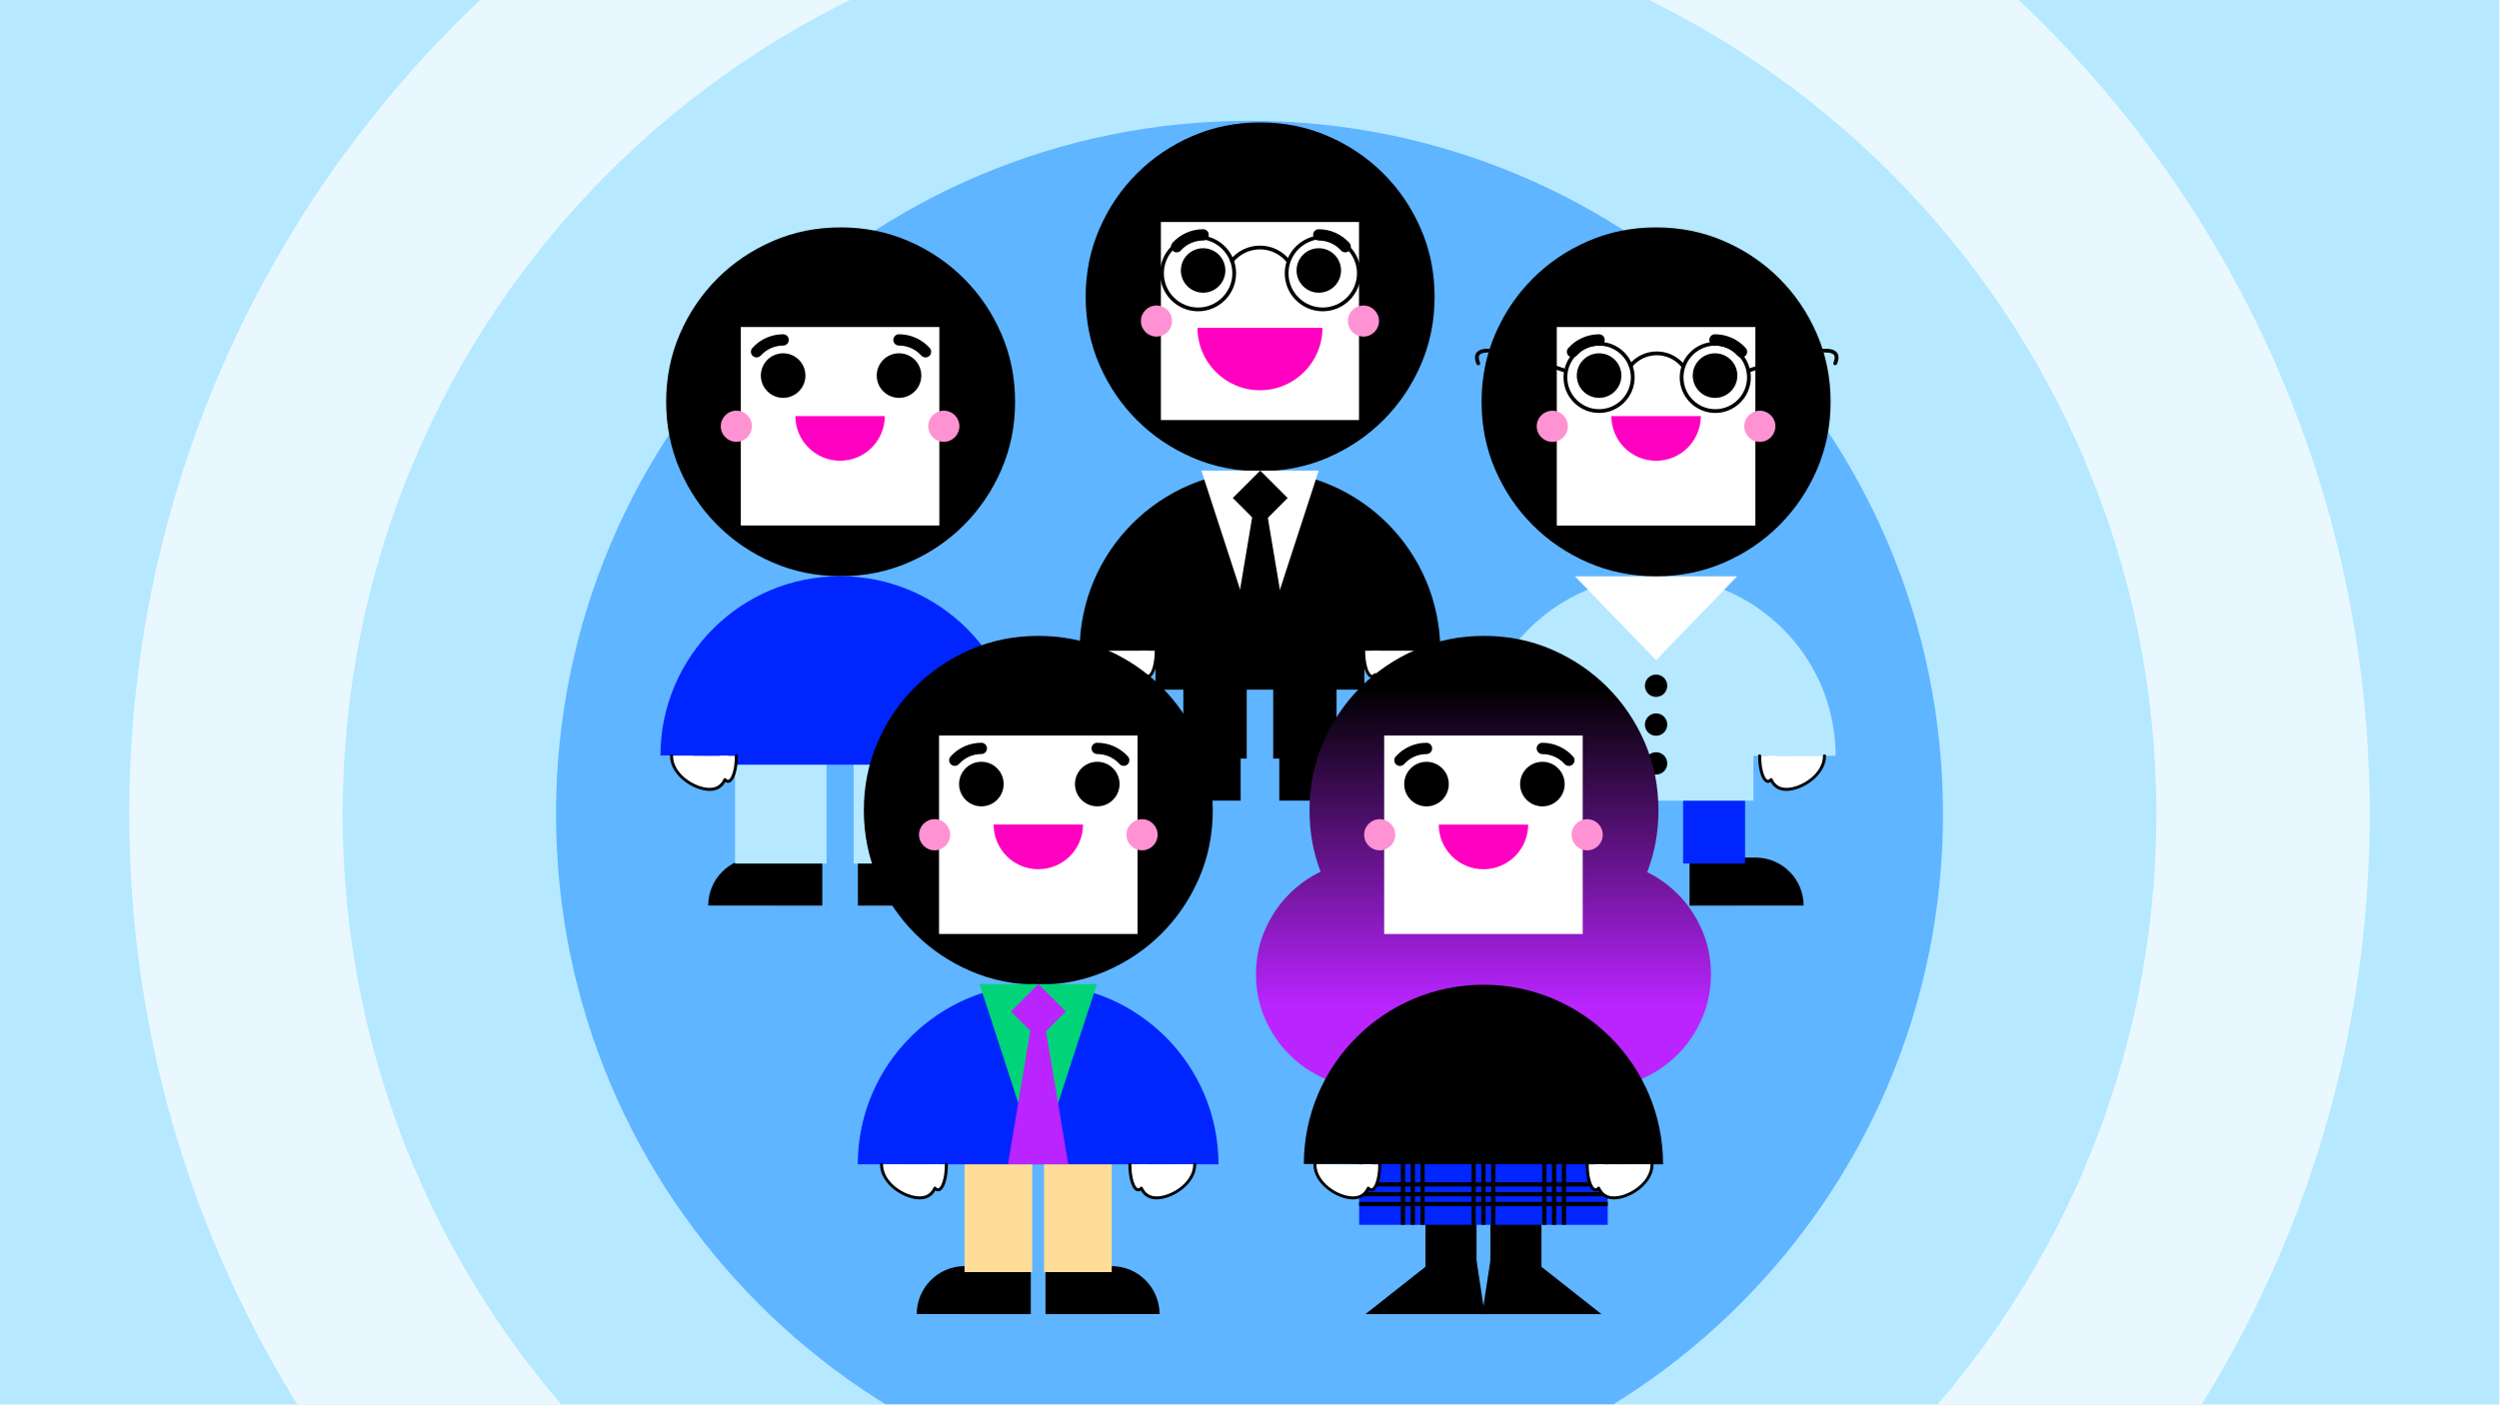
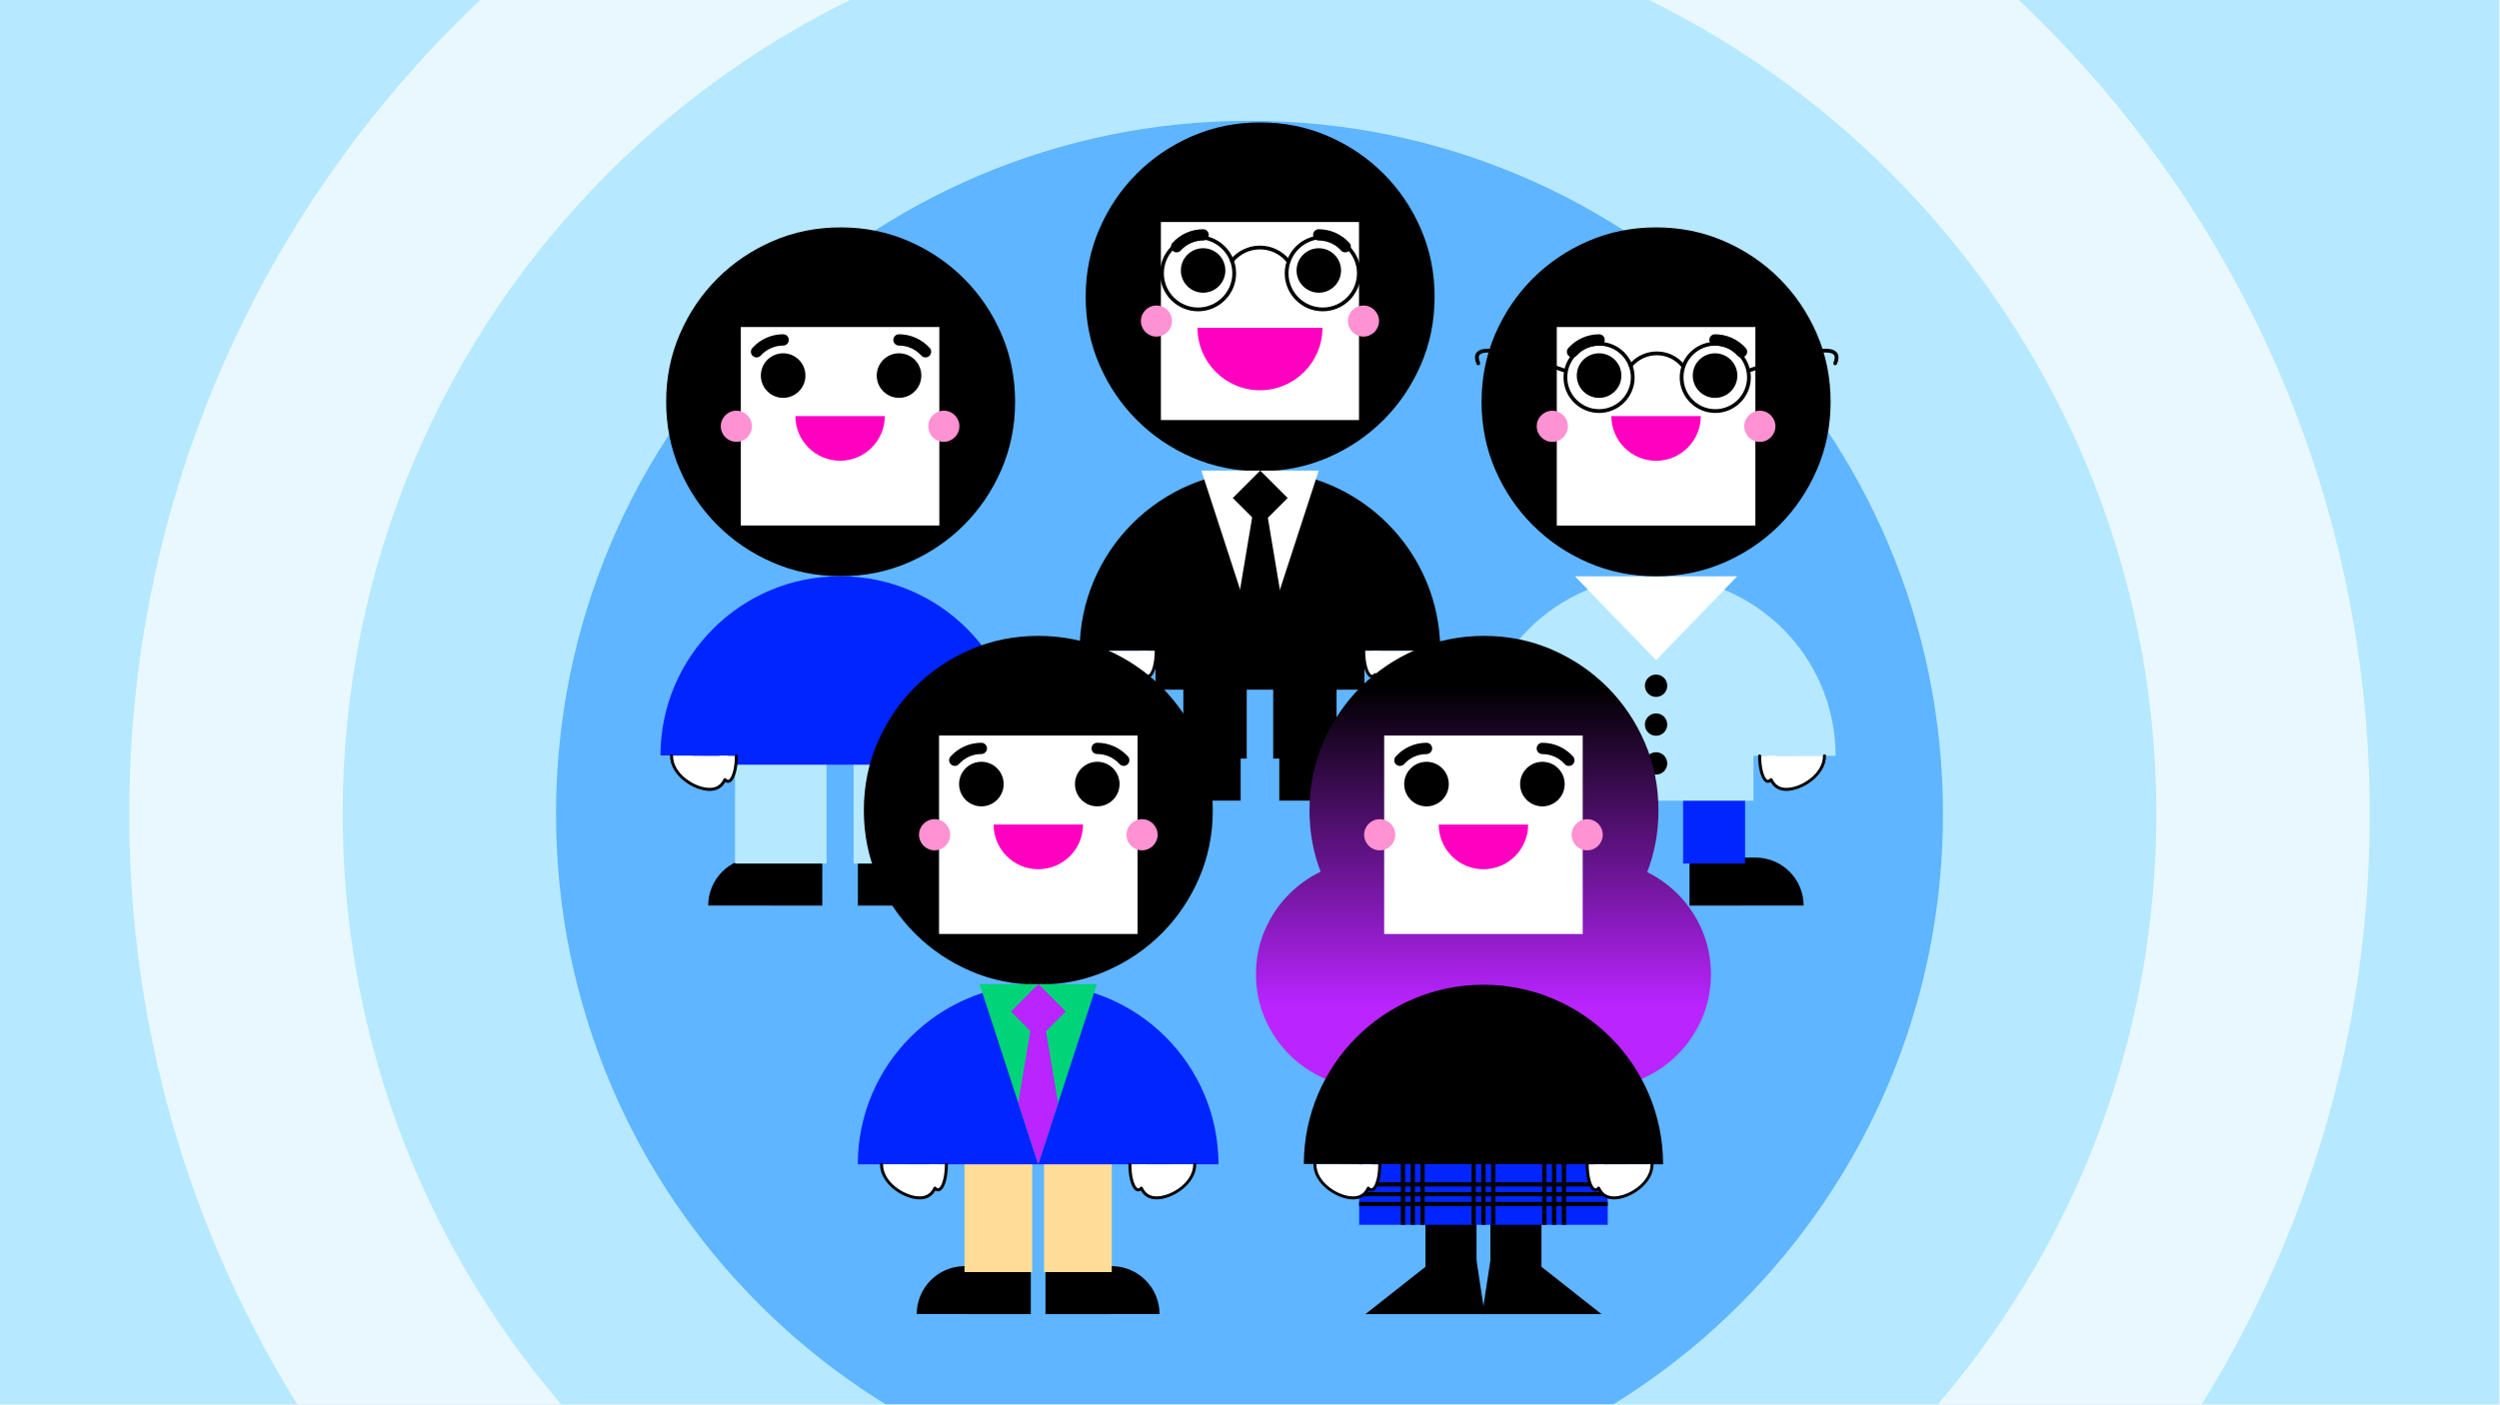
<svg xmlns="http://www.w3.org/2000/svg" width="290" height="163" viewBox="0 0 290 163" fill="none">
-   <g clip-path="url(#clip0_735_49176)">
+   <g clip-path="url(#clip0_842_44093)">
    <path d="M290 0H0V163H290V0Z" fill="#B6E9FF" />
    <path d="M145 224.5C216.797 224.5 275 166.297 275 94.5C275 22.703 216.797 -35.5 145 -35.5C73.203 -35.5 15 22.703 15 94.5C15 166.297 73.203 224.5 145 224.5Z" fill="#E9F8FF" />
    <path d="M145 199.738C203.122 199.738 250.238 152.621 250.238 94.5C250.238 36.379 203.122 -10.738 145 -10.738C86.879 -10.738 39.762 36.379 39.762 94.5C39.762 152.621 86.879 199.738 145 199.738Z" fill="#B6E9FF" />
    <path d="M145 174.976C189.446 174.976 225.476 138.946 225.476 94.5C225.476 50.054 189.446 14.024 145 14.024C100.554 14.024 64.524 50.054 64.524 94.5C64.524 138.946 100.554 174.976 145 174.976Z" fill="#5FB5FF" />
    <path d="M95.422 99.551H87.658V99.553C84.629 99.608 82.19 102.076 82.184 105.117L95.422 105.128C95.422 105.124 95.422 105.121 95.422 105.117H95.422V99.551Z" fill="black" />
    <path d="M99.559 99.551H107.324V99.553C110.352 99.608 112.792 102.076 112.797 105.117L99.559 105.128C99.559 105.124 99.559 105.121 99.559 105.117H99.559V99.551Z" fill="black" />
    <path d="M95.916 86.336H85.297V100.245H95.916V86.336Z" fill="#B6E9FF" />
    <path d="M109.681 86.336H99.062V100.245H109.681V86.336Z" fill="#B6E9FF" />
    <path d="M114.547 86.336H80.434V88.768H114.547V86.336Z" fill="#0025FF" />
    <path d="M105.454 27.995C107.9 29.06 110.04 30.511 111.874 32.349C113.708 34.186 115.154 36.329 116.214 38.778C117.273 41.227 117.801 43.855 117.798 46.662C117.796 49.47 117.261 52.097 116.198 54.544C115.133 56.99 113.682 59.13 111.845 60.964C110.007 62.798 107.864 64.245 105.415 65.304C102.966 66.363 100.338 66.891 97.531 66.888C94.724 66.885 92.096 66.352 89.65 65.287C87.203 64.224 85.063 62.772 83.229 60.934C81.395 59.097 79.949 56.954 78.89 54.505C77.83 52.056 77.302 49.428 77.305 46.621C77.308 43.813 77.841 41.187 78.906 38.739C79.97 36.293 81.421 34.153 83.259 32.319C85.097 30.485 87.239 29.039 89.689 27.979C92.137 26.92 94.765 26.392 97.572 26.395C100.38 26.397 103.007 26.931 105.454 27.995Z" fill="black" />
    <path d="M109.007 37.961H85.969V60.999H109.007V37.961Z" fill="white" />
    <path d="M92.301 48.299C92.303 51.163 94.626 53.483 97.49 53.483C100.354 53.483 102.676 51.163 102.679 48.299H92.301Z" fill="#FF00C1" />
    <path d="M109.527 51.288C110.526 51.288 111.335 50.479 111.335 49.48C111.335 48.481 110.526 47.672 109.527 47.672C108.528 47.672 107.719 48.481 107.719 49.48C107.719 50.479 108.528 51.288 109.527 51.288Z" fill="#FF92D2" />
    <path d="M85.453 51.288C86.451 51.288 87.261 50.479 87.261 49.48C87.261 48.481 86.451 47.672 85.453 47.672C84.454 47.672 83.644 48.481 83.644 49.48C83.644 50.479 84.454 51.288 85.453 51.288Z" fill="#FF92D2" />
    <path d="M90.88 46.184C92.309 46.184 93.467 45.025 93.467 43.597C93.467 42.168 92.309 41.01 90.88 41.01C89.451 41.01 88.293 42.168 88.293 43.597C88.293 45.025 89.451 46.184 90.88 46.184Z" fill="black" />
    <path d="M104.329 46.184C105.758 46.184 106.916 45.025 106.916 43.597C106.916 42.168 105.758 41.01 104.329 41.01C102.9 41.01 101.742 42.168 101.742 43.597C101.742 45.025 102.9 46.184 104.329 46.184Z" fill="black" />
    <path d="M87.798 41.49C87.641 41.49 87.484 41.434 87.359 41.322C87.089 41.079 87.066 40.664 87.309 40.394C88.218 39.381 89.519 38.801 90.879 38.801C91.242 38.801 91.536 39.095 91.536 39.458C91.536 39.821 91.242 40.115 90.879 40.115C89.891 40.115 88.947 40.537 88.287 41.272C88.157 41.416 87.978 41.49 87.798 41.49Z" fill="black" />
    <path d="M107.402 41.49C107.222 41.49 107.043 41.416 106.913 41.272C106.253 40.537 105.308 40.115 104.321 40.115C103.958 40.115 103.664 39.821 103.664 39.458C103.664 39.095 103.958 38.801 104.321 38.801C105.681 38.801 106.982 39.381 107.891 40.394C108.134 40.664 108.111 41.079 107.841 41.322C107.716 41.434 107.559 41.49 107.402 41.49Z" fill="black" />
    <path d="M118.334 87.736C118.335 76.232 109.017 66.9 97.511 66.889C86.005 66.877 76.667 76.189 76.644 87.693L118.334 87.736Z" fill="#0025FF" />
    <path d="M77.926 87.734C77.926 89.886 80.517 91.632 82.342 91.634C84.167 91.636 84.533 89.894 84.537 87.742L77.926 87.734Z" fill="white" />
    <path d="M83.504 87.736C83.504 89.373 83.94 90.7 84.478 90.702C85.016 90.703 85.453 89.379 85.454 87.742L83.504 87.736Z" fill="white" />
    <path d="M117.052 87.734C117.053 89.886 114.461 91.632 112.636 91.634C110.812 91.636 110.445 89.894 110.441 87.742L117.052 87.734Z" fill="white" />
    <path d="M111.477 87.736C111.477 89.373 111.042 90.7 110.503 90.702C109.965 90.703 109.528 89.379 109.527 87.742L111.477 87.736Z" fill="white" />
    <path d="M82.348 91.808C82.347 91.808 82.345 91.808 82.344 91.808C80.538 91.806 77.754 90.056 77.754 87.734C77.754 87.638 77.832 87.561 77.928 87.561C78.024 87.561 78.101 87.638 78.101 87.734C78.101 89.858 80.675 91.459 82.344 91.46C82.345 91.46 82.347 91.46 82.348 91.46C83.12 91.46 83.649 91.121 83.966 90.424C83.99 90.37 84.041 90.332 84.1 90.324C84.159 90.316 84.218 90.339 84.257 90.384C84.312 90.45 84.395 90.528 84.478 90.528C84.478 90.528 84.479 90.528 84.479 90.528C84.535 90.528 84.596 90.496 84.66 90.432C84.958 90.135 85.279 89.167 85.28 87.742C85.28 87.646 85.358 87.569 85.454 87.569C85.454 87.569 85.454 87.569 85.454 87.569C85.55 87.569 85.628 87.647 85.628 87.742C85.627 89.09 85.343 90.242 84.905 90.678C84.774 90.809 84.63 90.876 84.479 90.876C84.478 90.876 84.478 90.876 84.477 90.876C84.373 90.875 84.272 90.843 84.176 90.778C83.79 91.462 83.177 91.808 82.348 91.808Z" fill="black" />
    <path d="M112.635 91.808C111.807 91.808 111.193 91.462 110.808 90.778C110.711 90.843 110.593 90.878 110.504 90.876C110.353 90.876 110.209 90.809 110.078 90.678C109.64 90.242 109.356 89.09 109.355 87.742C109.355 87.647 109.433 87.569 109.529 87.569C109.529 87.569 109.529 87.569 109.529 87.569C109.625 87.569 109.703 87.646 109.703 87.742C109.704 89.167 110.025 90.135 110.323 90.432C110.387 90.496 110.448 90.528 110.504 90.528C110.504 90.528 110.505 90.528 110.505 90.528C110.588 90.528 110.671 90.45 110.726 90.384C110.764 90.338 110.823 90.315 110.883 90.324C110.942 90.332 110.993 90.37 111.017 90.424C111.334 91.121 111.863 91.46 112.635 91.46C112.637 91.46 112.638 91.46 112.639 91.46C114.308 91.459 116.882 89.858 116.882 87.734C116.882 87.638 116.96 87.561 117.056 87.561C117.151 87.561 117.229 87.638 117.229 87.734C117.229 90.056 114.445 91.806 112.64 91.808C112.638 91.808 112.637 91.808 112.635 91.808Z" fill="black" />
    <path d="M143.973 87.365H136.208V87.368C133.18 87.423 130.74 89.89 130.734 92.931L143.973 92.943C143.973 92.939 143.973 92.935 143.973 92.931H143.973V87.365Z" fill="black" />
    <path d="M148.457 87.365H156.222V87.368C159.25 87.423 161.69 89.89 161.696 92.931L148.457 92.943C148.457 92.939 148.457 92.935 148.457 92.931H148.457V87.365Z" fill="black" />
    <path d="M144.678 76.592H137.324V88.059H144.678V76.592Z" fill="black" />
    <path d="M155.104 76.592H147.75V88.059H155.104V76.592Z" fill="black" />
    <path d="M158.335 72.074H134.094V80.058H158.335V72.074Z" fill="black" />
    <path d="M154.117 15.802C156.564 16.864 158.706 18.312 160.541 20.148C162.377 21.983 163.825 24.125 164.887 26.572C165.948 29.021 166.48 31.648 166.48 34.455C166.48 37.262 165.948 39.889 164.887 42.337C163.825 44.785 162.377 46.926 160.541 48.761C158.706 50.597 156.564 52.047 154.117 53.108C151.669 54.17 149.042 54.7 146.234 54.7C143.427 54.7 140.799 54.17 138.352 53.108C135.904 52.047 133.763 50.597 131.927 48.761C130.091 46.926 128.643 44.785 127.581 42.337C126.519 39.889 125.988 37.262 125.988 34.455C125.988 31.648 126.519 29.021 127.581 26.572C128.643 24.125 130.091 21.983 131.927 20.148C133.763 18.312 135.904 16.864 138.352 15.802C140.799 14.74 143.427 14.209 146.234 14.209C149.042 14.209 151.669 14.74 154.117 15.802Z" fill="black" />
    <path d="M167.143 75.55C167.132 64 157.766 54.641 146.214 54.641C134.662 54.641 125.296 64 125.285 75.55H167.143Z" fill="black" />
    <path d="M146.224 75.529L139.414 54.629H153.034L146.224 75.529Z" fill="white" />
    <path d="M146.214 54.647L149.713 75.53H142.715L146.214 54.647Z" fill="black" />
    <path d="M149.428 57.811L146.246 54.629L143.064 57.811L146.246 60.993L149.428 57.811Z" fill="black" />
    <path d="M157.709 25.771H134.719V48.762H157.709V25.771Z" fill="white" />
    <path d="M138.965 38.057C138.969 42.058 142.213 45.301 146.216 45.301C150.218 45.301 153.463 42.058 153.466 38.057H138.965Z" fill="#FF00C1" />
    <path d="M158.226 39.072C159.223 39.072 160.031 38.264 160.031 37.267C160.031 36.271 159.223 35.463 158.226 35.463C157.23 35.463 156.422 36.271 156.422 37.267C156.422 38.264 157.23 39.072 158.226 39.072Z" fill="#FF92D2" />
    <path d="M134.203 39.072C135.199 39.072 136.007 38.264 136.007 37.267C136.007 36.271 135.199 35.463 134.203 35.463C133.206 35.463 132.398 36.271 132.398 37.267C132.398 38.264 133.206 39.072 134.203 39.072Z" fill="#FF92D2" />
    <path d="M139.617 33.978C141.042 33.978 142.198 32.822 142.198 31.396C142.198 29.97 141.042 28.814 139.617 28.814C138.191 28.814 137.035 29.97 137.035 31.396C137.035 32.822 138.191 33.978 139.617 33.978Z" fill="black" />
    <path d="M153.042 33.978C154.468 33.978 155.624 32.822 155.624 31.396C155.624 29.97 154.468 28.814 153.042 28.814C151.617 28.814 150.461 29.97 150.461 31.396C150.461 32.822 151.617 33.978 153.042 33.978Z" fill="black" />
    <path d="M136.542 29.293C136.386 29.293 136.23 29.238 136.104 29.125C135.835 28.883 135.813 28.468 136.055 28.199C136.962 27.189 138.26 26.609 139.617 26.609C139.979 26.609 140.273 26.903 140.273 27.265C140.273 27.628 139.979 27.921 139.617 27.921C138.632 27.921 137.689 28.342 137.031 29.075C136.901 29.22 136.722 29.293 136.542 29.293Z" fill="black" />
    <path d="M156.109 29.293C155.93 29.293 155.751 29.22 155.621 29.075C154.963 28.342 154.02 27.921 153.035 27.921C152.673 27.921 152.379 27.628 152.379 27.265C152.379 26.903 152.673 26.609 153.035 26.609C154.392 26.609 155.69 27.189 156.597 28.199C156.839 28.468 156.817 28.883 156.547 29.125C156.422 29.238 156.265 29.293 156.109 29.293Z" fill="black" />
    <path d="M139.035 36.135C136.603 36.135 134.625 34.156 134.625 31.725C134.625 29.293 136.603 27.314 139.035 27.314C141.467 27.314 143.445 29.293 143.445 31.725C143.445 34.156 141.467 36.135 139.035 36.135ZM139.035 27.752C136.844 27.752 135.062 29.534 135.062 31.725C135.062 33.915 136.844 35.697 139.035 35.697C141.226 35.697 143.008 33.915 143.008 31.725C143.008 29.534 141.226 27.752 139.035 27.752Z" fill="black" />
    <path d="M153.5 36.135C151.068 36.135 149.09 34.156 149.09 31.725C149.09 29.293 151.068 27.314 153.5 27.314C155.932 27.314 157.91 29.293 157.91 31.725C157.91 34.156 155.932 36.135 153.5 36.135ZM153.5 27.752C151.309 27.752 149.527 29.534 149.527 31.725C149.527 33.915 151.309 35.697 153.5 35.697C155.691 35.697 157.473 33.915 157.473 31.725C157.473 29.534 155.691 27.752 153.5 27.752Z" fill="black" />
    <path d="M149.462 30.489C149.399 30.489 149.336 30.462 149.293 30.409C148.534 29.481 147.412 28.949 146.215 28.949C145.018 28.949 143.897 29.481 143.138 30.409C143.061 30.503 142.924 30.516 142.83 30.44C142.737 30.363 142.723 30.226 142.799 30.132C143.641 29.102 144.886 28.512 146.215 28.512C147.544 28.512 148.789 29.102 149.631 30.132C149.708 30.226 149.694 30.363 149.6 30.44C149.56 30.473 149.511 30.489 149.462 30.489Z" fill="black" />
    <path d="M126.652 75.549C126.652 77.701 129.244 79.446 131.069 79.448C132.893 79.451 133.26 77.709 133.263 75.557L126.652 75.549Z" fill="white" />
    <path d="M132.23 75.551C132.23 77.187 132.666 78.514 133.204 78.516C133.743 78.518 134.179 77.193 134.18 75.557L132.23 75.551Z" fill="white" />
    <path d="M165.779 75.549C165.779 77.701 163.187 79.446 161.363 79.448C159.538 79.451 159.172 77.709 159.168 75.557L165.779 75.549Z" fill="white" />
    <path d="M160.204 75.551C160.204 77.187 159.768 78.514 159.23 78.516C158.692 78.518 158.255 77.193 158.254 75.557L160.204 75.551Z" fill="white" />
    <path d="M131.071 79.622C131.069 79.622 131.068 79.622 131.066 79.622C129.261 79.62 126.476 77.87 126.477 75.549C126.477 75.453 126.554 75.375 126.65 75.375C126.746 75.375 126.824 75.453 126.824 75.549C126.824 77.672 129.398 79.273 131.067 79.275C131.068 79.275 131.069 79.275 131.071 79.275C131.842 79.275 132.372 78.936 132.688 78.239C132.713 78.184 132.764 78.147 132.823 78.139C132.881 78.131 132.941 78.153 132.979 78.199C133.035 78.264 133.118 78.342 133.201 78.343C133.201 78.343 133.201 78.343 133.201 78.343C133.258 78.343 133.319 78.31 133.383 78.247C133.681 77.95 134.002 76.981 134.003 75.557C134.003 75.461 134.081 75.383 134.177 75.383C134.177 75.383 134.177 75.383 134.177 75.383C134.273 75.383 134.35 75.461 134.35 75.557C134.349 76.904 134.066 78.057 133.628 78.493C133.496 78.624 133.353 78.69 133.202 78.69C133.201 78.69 133.201 78.69 133.2 78.69C133.095 78.69 132.995 78.657 132.898 78.593C132.513 79.276 131.899 79.622 131.071 79.622Z" fill="black" />
    <path d="M161.358 79.622C160.529 79.622 159.916 79.276 159.53 78.592C159.434 78.657 159.316 78.692 159.227 78.69C159.075 78.69 158.932 78.624 158.801 78.493C158.363 78.057 158.079 76.904 158.078 75.557C158.078 75.461 158.156 75.383 158.252 75.383C158.252 75.383 158.252 75.383 158.252 75.383C158.348 75.383 158.426 75.461 158.426 75.557C158.426 76.981 158.748 77.95 159.046 78.247C159.11 78.31 159.171 78.343 159.227 78.343C159.227 78.343 159.227 78.343 159.227 78.343C159.311 78.342 159.394 78.264 159.449 78.199C159.487 78.153 159.545 78.13 159.605 78.138C159.664 78.146 159.715 78.184 159.74 78.239C160.057 78.936 160.586 79.275 161.358 79.275C161.359 79.275 161.361 79.275 161.362 79.275C163.031 79.273 165.605 77.672 165.604 75.549C165.604 75.453 165.682 75.375 165.778 75.375C165.874 75.375 165.952 75.453 165.952 75.549C165.952 77.87 163.168 79.62 161.362 79.622C161.361 79.622 161.359 79.622 161.358 79.622Z" fill="black" />
    <path d="M188.454 99.551H180.689V99.553C177.661 99.608 175.221 102.076 175.215 105.117L188.454 105.128C188.454 105.124 188.453 105.121 188.453 105.117H188.454V99.551Z" fill="black" />
    <path d="M196.066 99.551H203.831V99.553C206.859 99.608 209.299 102.076 209.305 105.117L196.066 105.128C196.066 105.124 196.067 105.121 196.067 105.117H196.066V99.551Z" fill="black" />
    <path d="M189.197 88.777H182.008V100.245H189.197V88.777Z" fill="#0025FF" />
    <path d="M202.509 88.777H195.32V100.245H202.509V88.777Z" fill="#0025FF" />
    <path d="M203.483 84.26H181.035V92.947H203.483V84.26Z" fill="#B6E9FF" />
    <path d="M213.015 87.736C213.004 76.229 203.673 66.904 192.164 66.904C180.654 66.904 171.323 76.229 171.312 87.736H213.015Z" fill="#B6E9FF" />
    <path d="M192.183 76.633L182.773 66.9H201.593L192.183 76.633Z" fill="white" />
    <path d="M200.068 27.988C202.516 29.05 204.659 30.499 206.495 32.336C208.331 34.171 209.78 36.314 210.842 38.762C211.904 41.211 212.436 43.84 212.436 46.648C212.436 49.456 211.904 52.084 210.842 54.533C209.78 56.981 208.331 59.123 206.495 60.959C204.659 62.796 202.516 64.246 200.068 65.307C197.619 66.37 194.991 66.9 192.183 66.9C189.375 66.9 186.746 66.37 184.298 65.307C181.849 64.246 179.707 62.796 177.871 60.959C176.034 59.123 174.585 56.981 173.523 54.533C172.46 52.084 171.93 49.456 171.93 46.648C171.93 43.84 172.46 41.211 173.523 38.762C174.585 36.314 176.034 34.171 177.871 32.336C179.707 30.499 181.849 29.05 184.298 27.988C186.746 26.926 189.375 26.395 192.183 26.395C194.991 26.395 197.619 26.926 200.068 27.988Z" fill="black" />
    <path d="M203.705 37.963H180.66V61.008H203.705V37.963Z" fill="white" />
    <path d="M186.992 48.303C186.995 51.167 189.318 53.489 192.183 53.489C195.048 53.489 197.371 51.167 197.374 48.303H186.992Z" fill="#FF00C1" />
    <path d="M204.223 51.295C205.222 51.295 206.031 50.485 206.031 49.486C206.031 48.487 205.222 47.678 204.223 47.678C203.224 47.678 202.414 48.487 202.414 49.486C202.414 50.485 203.224 51.295 204.223 51.295Z" fill="#FF92D2" />
    <path d="M180.141 51.295C181.14 51.295 181.949 50.485 181.949 49.486C181.949 48.487 181.14 47.678 180.141 47.678C179.142 47.678 178.332 48.487 178.332 49.486C178.332 50.485 179.142 51.295 180.141 51.295Z" fill="#FF92D2" />
    <path d="M185.568 46.187C186.997 46.187 188.156 45.029 188.156 43.599C188.156 42.17 186.997 41.012 185.568 41.012C184.139 41.012 182.98 42.17 182.98 43.599C182.98 45.029 184.139 46.187 185.568 46.187Z" fill="black" />
    <path d="M199.025 46.187C200.454 46.187 201.613 45.029 201.613 43.599C201.613 42.17 200.454 41.012 199.025 41.012C197.596 41.012 196.438 42.17 196.438 43.599C196.438 45.029 197.596 46.187 199.025 46.187Z" fill="black" />
    <path d="M182.488 41.49C182.332 41.49 182.175 41.435 182.05 41.322C181.78 41.08 181.758 40.665 182 40.396C182.909 39.383 184.21 38.803 185.57 38.803C185.932 38.803 186.226 39.096 186.226 39.459C186.226 39.821 185.932 40.115 185.57 40.115C184.582 40.115 183.637 40.537 182.976 41.272C182.847 41.417 182.668 41.49 182.488 41.49Z" fill="black" />
    <path d="M202.097 41.49C201.918 41.49 201.738 41.417 201.609 41.272C200.948 40.537 200.003 40.115 199.015 40.115C198.653 40.115 198.359 39.821 198.359 39.459C198.359 39.096 198.653 38.803 199.015 38.803C200.375 38.803 201.676 39.383 202.585 40.396C202.827 40.665 202.805 41.08 202.535 41.322C202.41 41.435 202.253 41.49 202.097 41.49Z" fill="black" />
    <path d="M185.567 47.936C183.292 47.936 181.441 46.085 181.441 43.81C181.441 41.535 183.292 39.684 185.567 39.684C187.843 39.684 189.693 41.535 189.693 43.81C189.693 46.085 187.843 47.936 185.567 47.936ZM185.567 40.121C183.534 40.121 181.879 41.776 181.879 43.81C181.879 45.843 183.534 47.498 185.567 47.498C187.601 47.498 189.256 45.843 189.256 43.81C189.256 41.776 187.601 40.121 185.567 40.121Z" fill="black" />
    <path d="M199.052 47.936C196.777 47.936 194.926 46.085 194.926 43.81C194.926 41.535 196.777 39.684 199.052 39.684C201.327 39.684 203.178 41.535 203.178 43.81C203.178 46.085 201.327 47.936 199.052 47.936ZM199.052 40.121C197.018 40.121 195.363 41.776 195.363 43.81C195.363 45.843 197.018 47.498 199.052 47.498C201.086 47.498 202.74 45.843 202.74 43.81C202.74 41.776 201.086 40.121 199.052 40.121Z" fill="black" />
    <path d="M195.287 42.672C195.224 42.672 195.161 42.645 195.118 42.592C194.414 41.73 193.372 41.236 192.261 41.236C191.149 41.236 190.108 41.73 189.404 42.592C189.327 42.685 189.189 42.699 189.096 42.623C189.002 42.546 188.989 42.408 189.065 42.315C189.853 41.351 191.018 40.799 192.261 40.799C193.504 40.799 194.669 41.351 195.457 42.315C195.533 42.408 195.519 42.546 195.426 42.623C195.385 42.656 195.336 42.672 195.287 42.672Z" fill="black" />
    <path d="M181.6 43.244C181.576 43.244 181.552 43.24 181.528 43.232C179.342 42.469 172.691 40.149 171.721 41.174C171.56 41.344 171.57 41.654 171.752 42.096C171.798 42.208 171.745 42.336 171.633 42.382C171.522 42.428 171.394 42.374 171.348 42.263C171.091 41.639 171.109 41.184 171.403 40.873C171.979 40.265 173.65 40.02 181.672 42.819C181.786 42.859 181.846 42.983 181.807 43.097C181.775 43.188 181.691 43.244 181.6 43.244Z" fill="black" />
    <path d="M202.918 43.244C202.828 43.244 202.743 43.188 202.711 43.097C202.672 42.983 202.732 42.859 202.846 42.819C210.869 40.02 212.539 40.265 213.115 40.873C213.409 41.184 213.427 41.638 213.17 42.263C213.124 42.375 212.996 42.428 212.885 42.382C212.773 42.336 212.72 42.208 212.766 42.096C212.948 41.654 212.958 41.344 212.797 41.174C211.827 40.149 205.176 42.469 202.99 43.232C202.966 43.24 202.942 43.244 202.918 43.244Z" fill="black" />
    <path d="M172.598 87.734C172.597 89.886 175.189 91.632 177.014 91.634C178.838 91.636 179.205 89.894 179.209 87.742L172.598 87.734Z" fill="white" />
    <path d="M178.176 87.736C178.176 89.373 178.612 90.7 179.15 90.702C179.688 90.703 180.125 89.379 180.126 87.742L178.176 87.736Z" fill="white" />
    <path d="M211.724 87.734C211.724 89.886 209.132 91.632 207.308 91.634C205.483 91.636 205.117 89.894 205.113 87.742L211.724 87.734Z" fill="white" />
    <path d="M206.149 87.736C206.149 89.373 205.713 90.7 205.175 90.702C204.637 90.703 204.2 89.379 204.199 87.742L206.149 87.736Z" fill="white" />
    <path d="M177.02 91.808C177.018 91.808 177.017 91.808 177.015 91.808C175.21 91.806 172.425 90.056 172.426 87.734C172.426 87.638 172.504 87.561 172.6 87.561C172.696 87.561 172.773 87.638 172.773 87.734C172.773 89.858 175.347 91.459 177.016 91.46C177.017 91.46 177.019 91.46 177.02 91.46C177.792 91.46 178.321 91.121 178.638 90.424C178.662 90.37 178.713 90.332 178.772 90.324C178.831 90.316 178.89 90.339 178.929 90.384C178.984 90.45 179.067 90.528 179.15 90.528C179.15 90.528 179.151 90.528 179.151 90.528C179.207 90.528 179.268 90.496 179.332 90.432C179.63 90.135 179.951 89.167 179.952 87.742C179.952 87.646 180.03 87.569 180.126 87.569C180.126 87.569 180.126 87.569 180.126 87.569C180.222 87.569 180.299 87.647 180.299 87.742C180.299 89.09 180.015 90.242 179.577 90.678C179.446 90.809 179.302 90.876 179.151 90.876C179.15 90.876 179.15 90.876 179.149 90.876C179.045 90.875 178.944 90.843 178.848 90.778C178.462 91.462 177.848 91.808 177.02 91.808Z" fill="black" />
    <path d="M207.307 91.808C206.479 91.808 205.865 91.462 205.479 90.778C205.383 90.843 205.265 90.878 205.176 90.876C205.025 90.876 204.881 90.809 204.75 90.678C204.312 90.242 204.028 89.09 204.027 87.742C204.027 87.647 204.105 87.569 204.201 87.569C204.201 87.569 204.201 87.569 204.201 87.569C204.297 87.569 204.375 87.646 204.375 87.742C204.376 89.167 204.697 90.135 204.995 90.432C205.059 90.496 205.12 90.528 205.176 90.528C205.176 90.528 205.176 90.528 205.177 90.528C205.26 90.528 205.343 90.45 205.398 90.384C205.436 90.338 205.495 90.315 205.554 90.324C205.614 90.332 205.665 90.37 205.689 90.424C206.006 91.121 206.535 91.46 207.307 91.46C207.308 91.46 207.31 91.46 207.311 91.46C208.98 91.459 211.554 89.858 211.554 87.734C211.554 87.638 211.631 87.561 211.727 87.561C211.823 87.561 211.901 87.638 211.901 87.734C211.901 90.056 209.117 91.806 207.311 91.808C207.31 91.808 207.309 91.808 207.307 91.808Z" fill="black" />
    <path d="M192.181 80.901C192.898 80.901 193.479 80.32 193.479 79.603C193.479 78.886 192.898 78.305 192.181 78.305C191.464 78.305 190.883 78.886 190.883 79.603C190.883 80.32 191.464 80.901 192.181 80.901Z" fill="black" />
    <path d="M192.181 85.409C192.898 85.409 193.479 84.828 193.479 84.111C193.479 83.394 192.898 82.812 192.181 82.812C191.464 82.812 190.883 83.394 190.883 84.111C190.883 84.828 191.464 85.409 192.181 85.409Z" fill="black" />
    <path d="M192.181 89.916C192.898 89.916 193.479 89.335 193.479 88.618C193.479 87.901 192.898 87.32 192.181 87.32C191.464 87.32 190.883 87.901 190.883 88.618C190.883 89.335 191.464 89.916 192.181 89.916Z" fill="black" />
    <path d="M119.622 146.973H111.857V146.975C108.829 147.03 106.389 149.497 106.383 152.539L119.622 152.55C119.622 152.546 119.621 152.543 119.621 152.539H119.622V146.973Z" fill="black" />
    <path d="M121.324 146.973H129.089V146.975C132.117 147.03 134.557 149.497 134.563 152.539L121.324 152.55C121.324 152.546 121.324 152.543 121.324 152.539H121.324V146.973Z" fill="black" />
    <path d="M119.787 131.682H111.93V147.667H119.787V131.682Z" fill="#FFDC97" />
    <path d="M129.014 131.682H121.156V147.667H129.014V131.682Z" fill="#FFDC97" />
    <path d="M128.374 75.409C130.821 76.472 132.963 77.92 134.799 79.755C136.634 81.591 138.083 83.733 139.145 86.18C140.206 88.628 140.738 91.255 140.738 94.062C140.738 96.87 140.206 99.497 139.145 101.945C138.083 104.392 136.634 106.534 134.799 108.369C132.963 110.205 130.821 111.654 128.374 112.715C125.927 113.777 123.299 114.308 120.492 114.308C117.685 114.308 115.057 113.777 112.61 112.715C110.162 111.654 108.021 110.205 106.185 108.369C104.349 106.534 102.9 104.392 101.839 101.945C100.777 99.497 100.246 96.87 100.246 94.062C100.246 91.255 100.777 88.628 101.839 86.18C102.9 83.733 104.349 81.591 106.185 79.755C108.021 77.92 110.162 76.472 112.61 75.409C115.057 74.348 117.685 73.816 120.492 73.816C123.299 73.816 125.927 74.348 128.374 75.409Z" fill="black" />
    <path d="M132.01 85.381H108.973V108.418H132.01V85.381Z" fill="white" />
    <path d="M115.305 95.719C115.307 98.582 117.629 100.903 120.494 100.903C123.358 100.903 125.68 98.582 125.682 95.719H115.305Z" fill="#FF00C1" />
    <path d="M132.531 98.708C133.529 98.708 134.339 97.898 134.339 96.9C134.339 95.901 133.529 95.092 132.531 95.092C131.532 95.092 130.723 95.901 130.723 96.9C130.723 97.898 131.532 98.708 132.531 98.708Z" fill="#FF92D2" />
    <path d="M108.456 98.708C109.455 98.708 110.265 97.898 110.265 96.9C110.265 95.901 109.455 95.092 108.456 95.092C107.458 95.092 106.648 95.901 106.648 96.9C106.648 97.898 107.458 98.708 108.456 98.708Z" fill="#FF92D2" />
    <path d="M113.884 93.603C115.312 93.603 116.47 92.445 116.47 91.016C116.47 89.588 115.312 88.43 113.884 88.43C112.455 88.43 111.297 89.588 111.297 91.016C111.297 92.445 112.455 93.603 113.884 93.603Z" fill="black" />
    <path d="M127.333 93.603C128.762 93.603 129.92 92.445 129.92 91.016C129.92 89.588 128.762 88.43 127.333 88.43C125.904 88.43 124.746 89.588 124.746 91.016C124.746 92.445 125.904 93.603 127.333 93.603Z" fill="black" />
    <path d="M110.8 88.907C110.644 88.907 110.487 88.852 110.362 88.739C110.093 88.497 110.07 88.082 110.312 87.813C111.221 86.801 112.522 86.221 113.881 86.221C114.243 86.221 114.537 86.514 114.537 86.877C114.537 87.239 114.243 87.532 113.881 87.532C112.894 87.532 111.949 87.954 111.288 88.689C111.159 88.834 110.98 88.907 110.8 88.907Z" fill="black" />
    <path d="M130.405 88.907C130.225 88.907 130.046 88.834 129.917 88.689C129.256 87.954 128.311 87.532 127.324 87.532C126.962 87.532 126.668 87.239 126.668 86.877C126.668 86.514 126.962 86.221 127.324 86.221C128.683 86.221 129.984 86.801 130.892 87.813C131.134 88.082 131.112 88.497 130.843 88.739C130.717 88.852 130.561 88.907 130.405 88.907Z" fill="black" />
    <path d="M141.401 135.157C141.39 123.608 132.024 114.248 120.472 114.248C108.92 114.248 99.554 123.608 99.543 135.157H141.401Z" fill="#0025FF" />
    <path d="M120.482 135.136L113.672 114.236H127.292L120.482 135.136Z" fill="#00D378" />
-     <path d="M120.472 114.254L123.971 135.137H116.973L120.472 114.254Z" fill="#B924FF" />
-     <path d="M120.502 114.236L117.32 117.418L120.502 120.6L123.684 117.418L120.502 114.236Z" fill="#B924FF" />
+     <mask id="mask0_842_44093" style="mask-type:alpha" maskUnits="userSpaceOnUse" x="113" y="114" width="15" height="22">
+       <path d="M120.482 135.136L113.672 114.236H127.292L120.482 135.136Z" fill="#00D378" />
+     </mask>
+     <g mask="url(#mask0_842_44093)">
+       <path d="M120.472 114.254L123.971 135.137H116.973L120.472 114.254Z" fill="#B924FF" />
+       <path d="M120.502 114.236L117.32 117.418L120.502 120.6L123.684 117.418L120.502 114.236Z" fill="#B924FF" />
+     </g>
    <path d="M102.297 135.156C102.297 137.308 104.889 139.054 106.713 139.056C108.538 139.058 108.904 137.316 108.908 135.164L102.297 135.156Z" fill="white" />
    <path d="M107.875 135.158C107.875 136.795 108.311 138.122 108.849 138.124C109.387 138.125 109.824 136.801 109.825 135.164L107.875 135.158Z" fill="white" />
    <path d="M138.642 135.156C138.642 137.308 136.05 139.054 134.226 139.056C132.401 139.058 132.035 137.316 132.031 135.164L138.642 135.156Z" fill="white" />
    <path d="M133.067 135.158C133.067 136.795 132.631 138.122 132.093 138.124C131.555 138.125 131.118 136.801 131.117 135.164L133.067 135.158Z" fill="white" />
    <path d="M106.719 139.229C106.718 139.229 106.716 139.229 106.715 139.229C104.909 139.227 102.125 137.477 102.125 135.156C102.125 135.06 102.203 134.982 102.299 134.982C102.395 134.982 102.472 135.06 102.472 135.156C102.472 137.28 105.046 138.88 106.715 138.882C106.717 138.882 106.718 138.882 106.719 138.882C107.491 138.882 108.02 138.543 108.337 137.846C108.362 137.792 108.413 137.754 108.472 137.746C108.532 137.738 108.59 137.76 108.628 137.806C108.683 137.871 108.766 137.949 108.85 137.95C108.85 137.95 108.85 137.95 108.85 137.95C108.906 137.95 108.967 137.917 109.031 137.854C109.329 137.557 109.65 136.589 109.651 135.164C109.651 135.068 109.729 134.991 109.825 134.991C109.825 134.991 109.825 134.991 109.825 134.991C109.921 134.991 109.999 135.069 109.999 135.164C109.998 136.512 109.714 137.664 109.276 138.1C109.145 138.231 109.001 138.297 108.85 138.297C108.752 138.288 108.644 138.265 108.547 138.2C108.161 138.883 107.548 139.229 106.719 139.229Z" fill="black" />
    <path d="M134.225 139.229C133.396 139.229 132.783 138.883 132.397 138.2C132.301 138.265 132.211 138.308 132.094 138.297C131.943 138.297 131.799 138.231 131.668 138.1C131.23 137.664 130.946 136.511 130.945 135.164C130.945 135.069 131.023 134.991 131.119 134.991C131.119 134.991 131.119 134.991 131.119 134.991C131.215 134.991 131.293 135.068 131.293 135.164C131.294 136.589 131.615 137.557 131.913 137.854C131.977 137.917 132.038 137.95 132.094 137.95C132.094 137.95 132.094 137.95 132.095 137.95C132.178 137.949 132.261 137.871 132.316 137.806C132.354 137.76 132.412 137.738 132.473 137.746C132.532 137.754 132.583 137.792 132.607 137.846C132.924 138.543 133.453 138.882 134.225 138.882C134.226 138.882 134.228 138.882 134.229 138.882C135.898 138.88 138.472 137.28 138.472 135.156C138.472 135.06 138.549 134.982 138.645 134.982C138.741 134.982 138.819 135.06 138.819 135.156C138.819 137.477 136.035 139.227 134.229 139.229C134.228 139.229 134.226 139.229 134.225 139.229Z" fill="black" />
    <path d="M170.807 142.799L172.297 152.549H158.453L170.807 142.799Z" fill="black" />
    <path d="M173.494 142.799L172.004 152.549H185.848L173.494 142.799Z" fill="black" />
    <path d="M171.346 135.174H165.422V147.336H171.346V135.174Z" fill="black" />
    <path d="M178.882 135.174H172.957V147.336H178.882V135.174Z" fill="black" />
    <path d="M186.569 120.287H157.727V142.179H186.569V120.287Z" fill="#0025FF" />
-     <mask id="mask0_735_49176" style="mask-type:alpha" maskUnits="userSpaceOnUse" x="157" y="120" width="30" height="23">
+     <mask id="mask1_842_44093" style="mask-type:alpha" maskUnits="userSpaceOnUse" x="157" y="120" width="30" height="23">
      <path d="M186.569 120.287H157.727V142.179H186.569V120.287Z" fill="#0025FF" />
    </mask>
-     <g mask="url(#mask0_735_49176)">
+     <g mask="url(#mask1_842_44093)">
      <path d="M163.054 109.793H162.566V151.052H163.054V109.793Z" fill="black" />
      <path d="M164.19 109.793H163.703V151.052H164.19V109.793Z" fill="black" />
      <path d="M165.327 109.793H164.84V151.052H165.327V109.793Z" fill="black" />
      <path d="M171.257 109.793H170.77V151.052H171.257V109.793Z" fill="black" />
      <path d="M172.394 109.793H171.906V151.052H172.394V109.793Z" fill="black" />
      <path d="M173.53 109.793H173.043V151.052H173.53V109.793Z" fill="black" />
      <path d="M179.46 109.793H178.973V151.052H179.46V109.793Z" fill="black" />
      <path d="M180.597 109.793H180.109V151.052H180.597V109.793Z" fill="black" />
      <path d="M181.733 109.793H181.246V151.052H181.733V109.793Z" fill="black" />
      <path d="M195.336 121.325V120.838L148.96 120.838V121.325L195.336 121.325Z" fill="black" />
      <path d="M195.336 122.462V121.975L148.96 121.975V122.462L195.336 122.462Z" fill="black" />
      <path d="M195.336 123.599V123.111L148.96 123.111V123.599L195.336 123.599Z" fill="black" />
      <path d="M195.336 129.528V129.041H148.96V129.528H195.336Z" fill="black" />
      <path d="M195.336 130.665V130.178H148.96V130.665H195.336Z" fill="black" />
      <path d="M195.336 131.802V131.314H148.96V131.802H195.336Z" fill="black" />
      <path d="M195.336 137.731V137.244H148.96V137.731H195.336Z" fill="black" />
      <path d="M195.336 138.868V138.381H148.96V138.868H195.336Z" fill="black" />
      <path d="M195.336 140.005V139.518H148.96V140.005H195.336Z" fill="black" />
    </g>
-     <path d="M197.513 107.964C196.822 106.368 195.879 104.971 194.684 103.773C193.655 102.742 192.478 101.899 191.153 101.241C192.019 99.002 192.455 96.617 192.458 94.084C192.461 91.277 191.932 88.649 190.874 86.2C189.814 83.751 188.367 81.608 186.534 79.77C184.7 77.933 182.559 76.482 180.113 75.417C177.667 74.353 175.04 73.819 172.232 73.816C169.425 73.814 166.796 74.342 164.348 75.401C161.898 76.461 159.756 77.907 157.918 79.741C156.081 81.574 154.629 83.715 153.566 86.161C152.5 88.609 151.967 91.235 151.964 94.043C151.962 96.571 152.391 98.952 153.25 101.19C151.891 101.85 150.687 102.705 149.635 103.754C148.437 104.949 147.491 106.344 146.798 107.939C146.103 109.534 145.756 111.247 145.754 113.076C145.752 114.907 146.096 116.62 146.787 118.216C147.477 119.812 148.42 121.209 149.616 122.407C150.811 123.605 152.206 124.551 153.801 125.244C155.396 125.938 157.109 126.286 158.938 126.288C160.764 126.29 183.504 126.286 185.334 126.288C187.164 126.29 188.877 125.946 190.474 125.255C192.07 124.565 193.467 123.621 194.665 122.426C195.862 121.231 196.808 119.836 197.502 118.241C198.196 116.646 198.544 114.934 198.546 113.104C198.547 111.274 198.203 109.561 197.513 107.964Z" fill="url(#paint0_linear_735_49176)" />
+     <path d="M197.513 107.964C196.822 106.368 195.879 104.971 194.684 103.773C193.655 102.742 192.478 101.899 191.153 101.241C192.019 99.002 192.455 96.617 192.458 94.084C192.461 91.277 191.932 88.649 190.874 86.2C189.814 83.751 188.367 81.608 186.534 79.77C184.7 77.933 182.559 76.482 180.113 75.417C177.667 74.353 175.04 73.819 172.232 73.816C169.425 73.814 166.796 74.342 164.348 75.401C161.898 76.461 159.756 77.907 157.918 79.741C156.081 81.574 154.629 83.715 153.566 86.161C152.5 88.609 151.967 91.235 151.964 94.043C151.962 96.571 152.391 98.952 153.25 101.19C151.891 101.85 150.687 102.705 149.635 103.754C148.437 104.949 147.491 106.344 146.798 107.939C146.103 109.534 145.756 111.247 145.754 113.076C145.752 114.907 146.096 116.62 146.787 118.216C147.477 119.812 148.42 121.209 149.616 122.407C150.811 123.605 152.206 124.551 153.801 125.244C155.396 125.938 157.109 126.286 158.938 126.288C160.764 126.29 183.504 126.286 185.334 126.288C187.164 126.29 188.877 125.946 190.474 125.255C192.07 124.565 193.467 123.621 194.665 122.426C195.862 121.231 196.808 119.836 197.502 118.241C198.196 116.646 198.544 114.934 198.546 113.104C198.547 111.274 198.203 109.561 197.513 107.964Z" fill="url(#paint0_linear_842_44093)" />
    <path d="M183.667 85.383H160.629V108.421H183.667V85.383Z" fill="white" />
    <path d="M166.961 95.721C166.964 98.584 169.286 100.905 172.15 100.905C175.014 100.905 177.337 98.584 177.339 95.721H166.961Z" fill="#FF00C1" />
    <path d="M184.187 98.71C185.186 98.71 185.995 97.9 185.995 96.902C185.995 95.903 185.186 95.094 184.187 95.094C183.188 95.094 182.379 95.903 182.379 96.902C182.379 97.9 183.188 98.71 184.187 98.71Z" fill="#FF92D2" />
    <path d="M160.113 98.71C161.111 98.71 161.921 97.9 161.921 96.902C161.921 95.903 161.111 95.094 160.113 95.094C159.114 95.094 158.305 95.903 158.305 96.902C158.305 97.9 159.114 98.71 160.113 98.71Z" fill="#FF92D2" />
    <path d="M165.54 93.606C166.969 93.606 168.127 92.447 168.127 91.019C168.127 89.59 166.969 88.432 165.54 88.432C164.111 88.432 162.953 89.59 162.953 91.019C162.953 92.447 164.111 93.606 165.54 93.606Z" fill="black" />
    <path d="M178.989 93.606C180.418 93.606 181.576 92.447 181.576 91.019C181.576 89.59 180.418 88.432 178.989 88.432C177.561 88.432 176.402 89.59 176.402 91.019C176.402 92.447 177.561 93.606 178.989 93.606Z" fill="black" />
    <path d="M162.458 88.912C162.301 88.912 162.144 88.856 162.019 88.744C161.749 88.501 161.726 88.086 161.969 87.816C162.878 86.803 164.179 86.223 165.539 86.223C165.902 86.223 166.196 86.517 166.196 86.88C166.196 87.243 165.902 87.537 165.539 87.537C164.552 87.537 163.607 87.959 162.947 88.694C162.817 88.838 162.638 88.912 162.458 88.912Z" fill="black" />
    <path d="M182.062 88.912C181.882 88.912 181.703 88.838 181.573 88.694C180.913 87.959 179.969 87.537 178.981 87.537C178.618 87.537 178.324 87.243 178.324 86.88C178.324 86.517 178.618 86.223 178.981 86.223C180.341 86.223 181.642 86.803 182.551 87.816C182.794 88.086 182.771 88.501 182.501 88.744C182.376 88.856 182.219 88.912 182.062 88.912Z" fill="black" />
    <path d="M192.994 135.157C192.996 123.654 183.677 114.322 172.171 114.311C160.665 114.299 151.327 123.611 151.305 135.115L192.994 135.157Z" fill="black" />
    <path d="M152.586 135.156C152.586 137.308 155.178 139.054 157.002 139.056C158.827 139.058 159.193 137.316 159.197 135.164L152.586 135.156Z" fill="white" />
    <path d="M158.164 135.158C158.164 136.795 158.6 138.122 159.138 138.124C159.676 138.125 160.113 136.801 160.114 135.164L158.164 135.158Z" fill="white" />
    <path d="M191.712 135.156C191.713 137.308 189.121 139.054 187.296 139.056C185.472 139.058 185.105 137.316 185.102 135.164L191.712 135.156Z" fill="white" />
    <path d="M186.137 135.158C186.138 136.795 185.702 138.122 185.163 138.124C184.625 138.125 184.189 136.801 184.188 135.164L186.137 135.158Z" fill="white" />
    <path d="M157.008 139.23C157.007 139.23 157.005 139.23 157.004 139.23C155.198 139.228 152.414 137.478 152.414 135.156C152.414 135.06 152.492 134.982 152.588 134.982C152.684 134.982 152.762 135.06 152.762 135.156C152.761 137.279 155.335 138.881 157.004 138.882C157.006 138.882 157.007 138.882 157.008 138.882C157.78 138.882 158.309 138.543 158.626 137.846C158.651 137.792 158.701 137.754 158.76 137.746C158.819 137.738 158.879 137.761 158.917 137.806C158.972 137.872 159.055 137.95 159.139 137.95C159.139 137.95 159.139 137.95 159.139 137.95C159.195 137.95 159.256 137.918 159.32 137.854C159.618 137.557 159.939 136.589 159.94 135.164C159.94 135.068 160.018 134.991 160.114 134.991C160.114 134.991 160.114 134.991 160.114 134.991C160.21 134.991 160.288 135.069 160.288 135.164C160.287 136.512 160.003 137.664 159.565 138.1C159.434 138.231 159.291 138.298 159.139 138.298C159.139 138.298 159.138 138.298 159.138 138.298C159.033 138.297 158.932 138.265 158.836 138.2C158.45 138.884 157.837 139.23 157.008 139.23Z" fill="black" />
    <path d="M187.295 139.23C186.467 139.23 185.853 138.884 185.468 138.2C185.371 138.265 185.253 138.3 185.164 138.298C185.013 138.298 184.869 138.231 184.738 138.1C184.3 137.664 184.016 136.512 184.016 135.164C184.016 135.069 184.093 134.991 184.189 134.991C184.189 134.991 184.189 134.991 184.189 134.991C184.285 134.991 184.363 135.068 184.363 135.164C184.364 136.589 184.685 137.557 184.983 137.854C185.047 137.918 185.108 137.95 185.164 137.95C185.165 137.95 185.165 137.95 185.165 137.95C185.248 137.95 185.331 137.872 185.386 137.806C185.424 137.76 185.483 137.737 185.543 137.746C185.602 137.754 185.653 137.792 185.677 137.846C185.994 138.543 186.524 138.882 187.295 138.882C187.297 138.882 187.298 138.882 187.299 138.882C188.968 138.881 191.542 137.279 191.542 135.156C191.542 135.06 191.62 134.982 191.716 134.982C191.812 134.982 191.889 135.06 191.889 135.156C191.89 137.478 189.105 139.228 187.3 139.23C187.298 139.23 187.297 139.23 187.295 139.23Z" fill="black" />
  </g>
  <defs>
-     <linearGradient id="paint0_linear_735_49176" x1="172.15" y1="126.288" x2="172.15" y2="73.816" gradientUnits="userSpaceOnUse">
+     <linearGradient id="paint0_linear_842_44093" x1="172.15" y1="126.288" x2="172.15" y2="73.816" gradientUnits="userSpaceOnUse">
      <stop offset="0.181" stop-color="#B924FF" />
      <stop offset="0.885" />
    </linearGradient>
-     <clipPath id="clip0_735_49176">
+     <clipPath id="clip0_842_44093">
      <rect width="290" height="163" fill="white" />
    </clipPath>
  </defs>
</svg>
